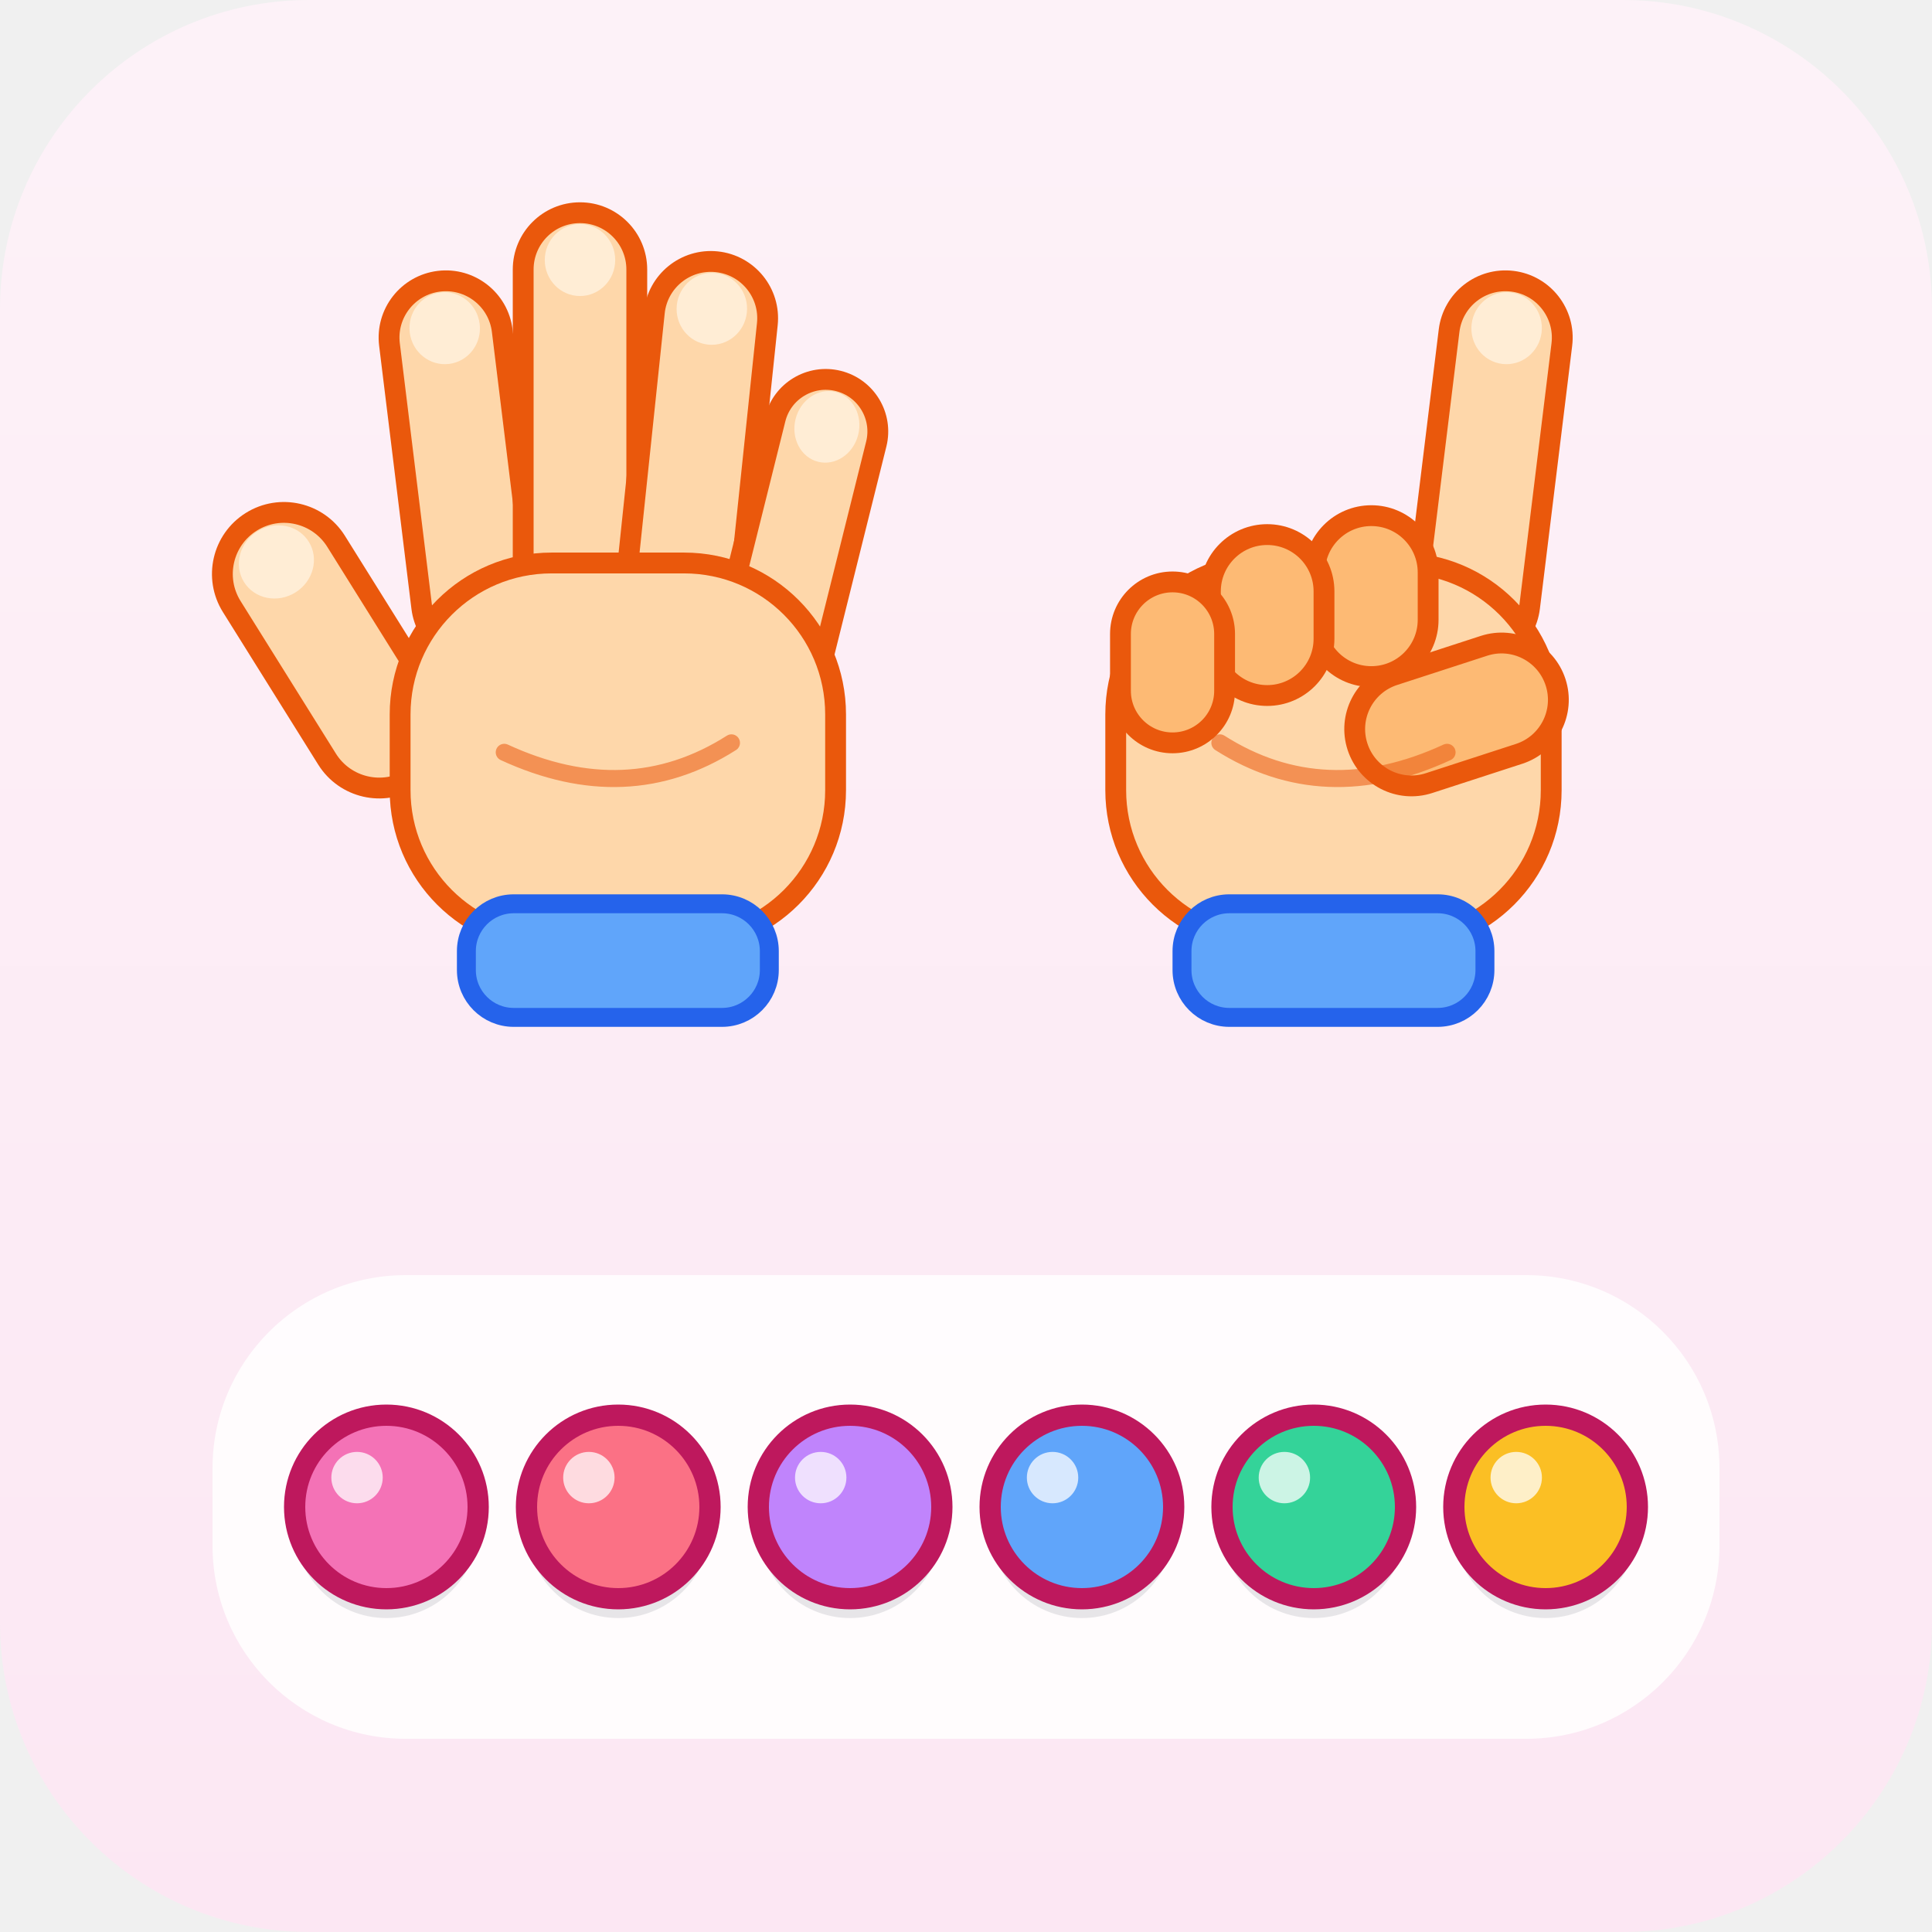
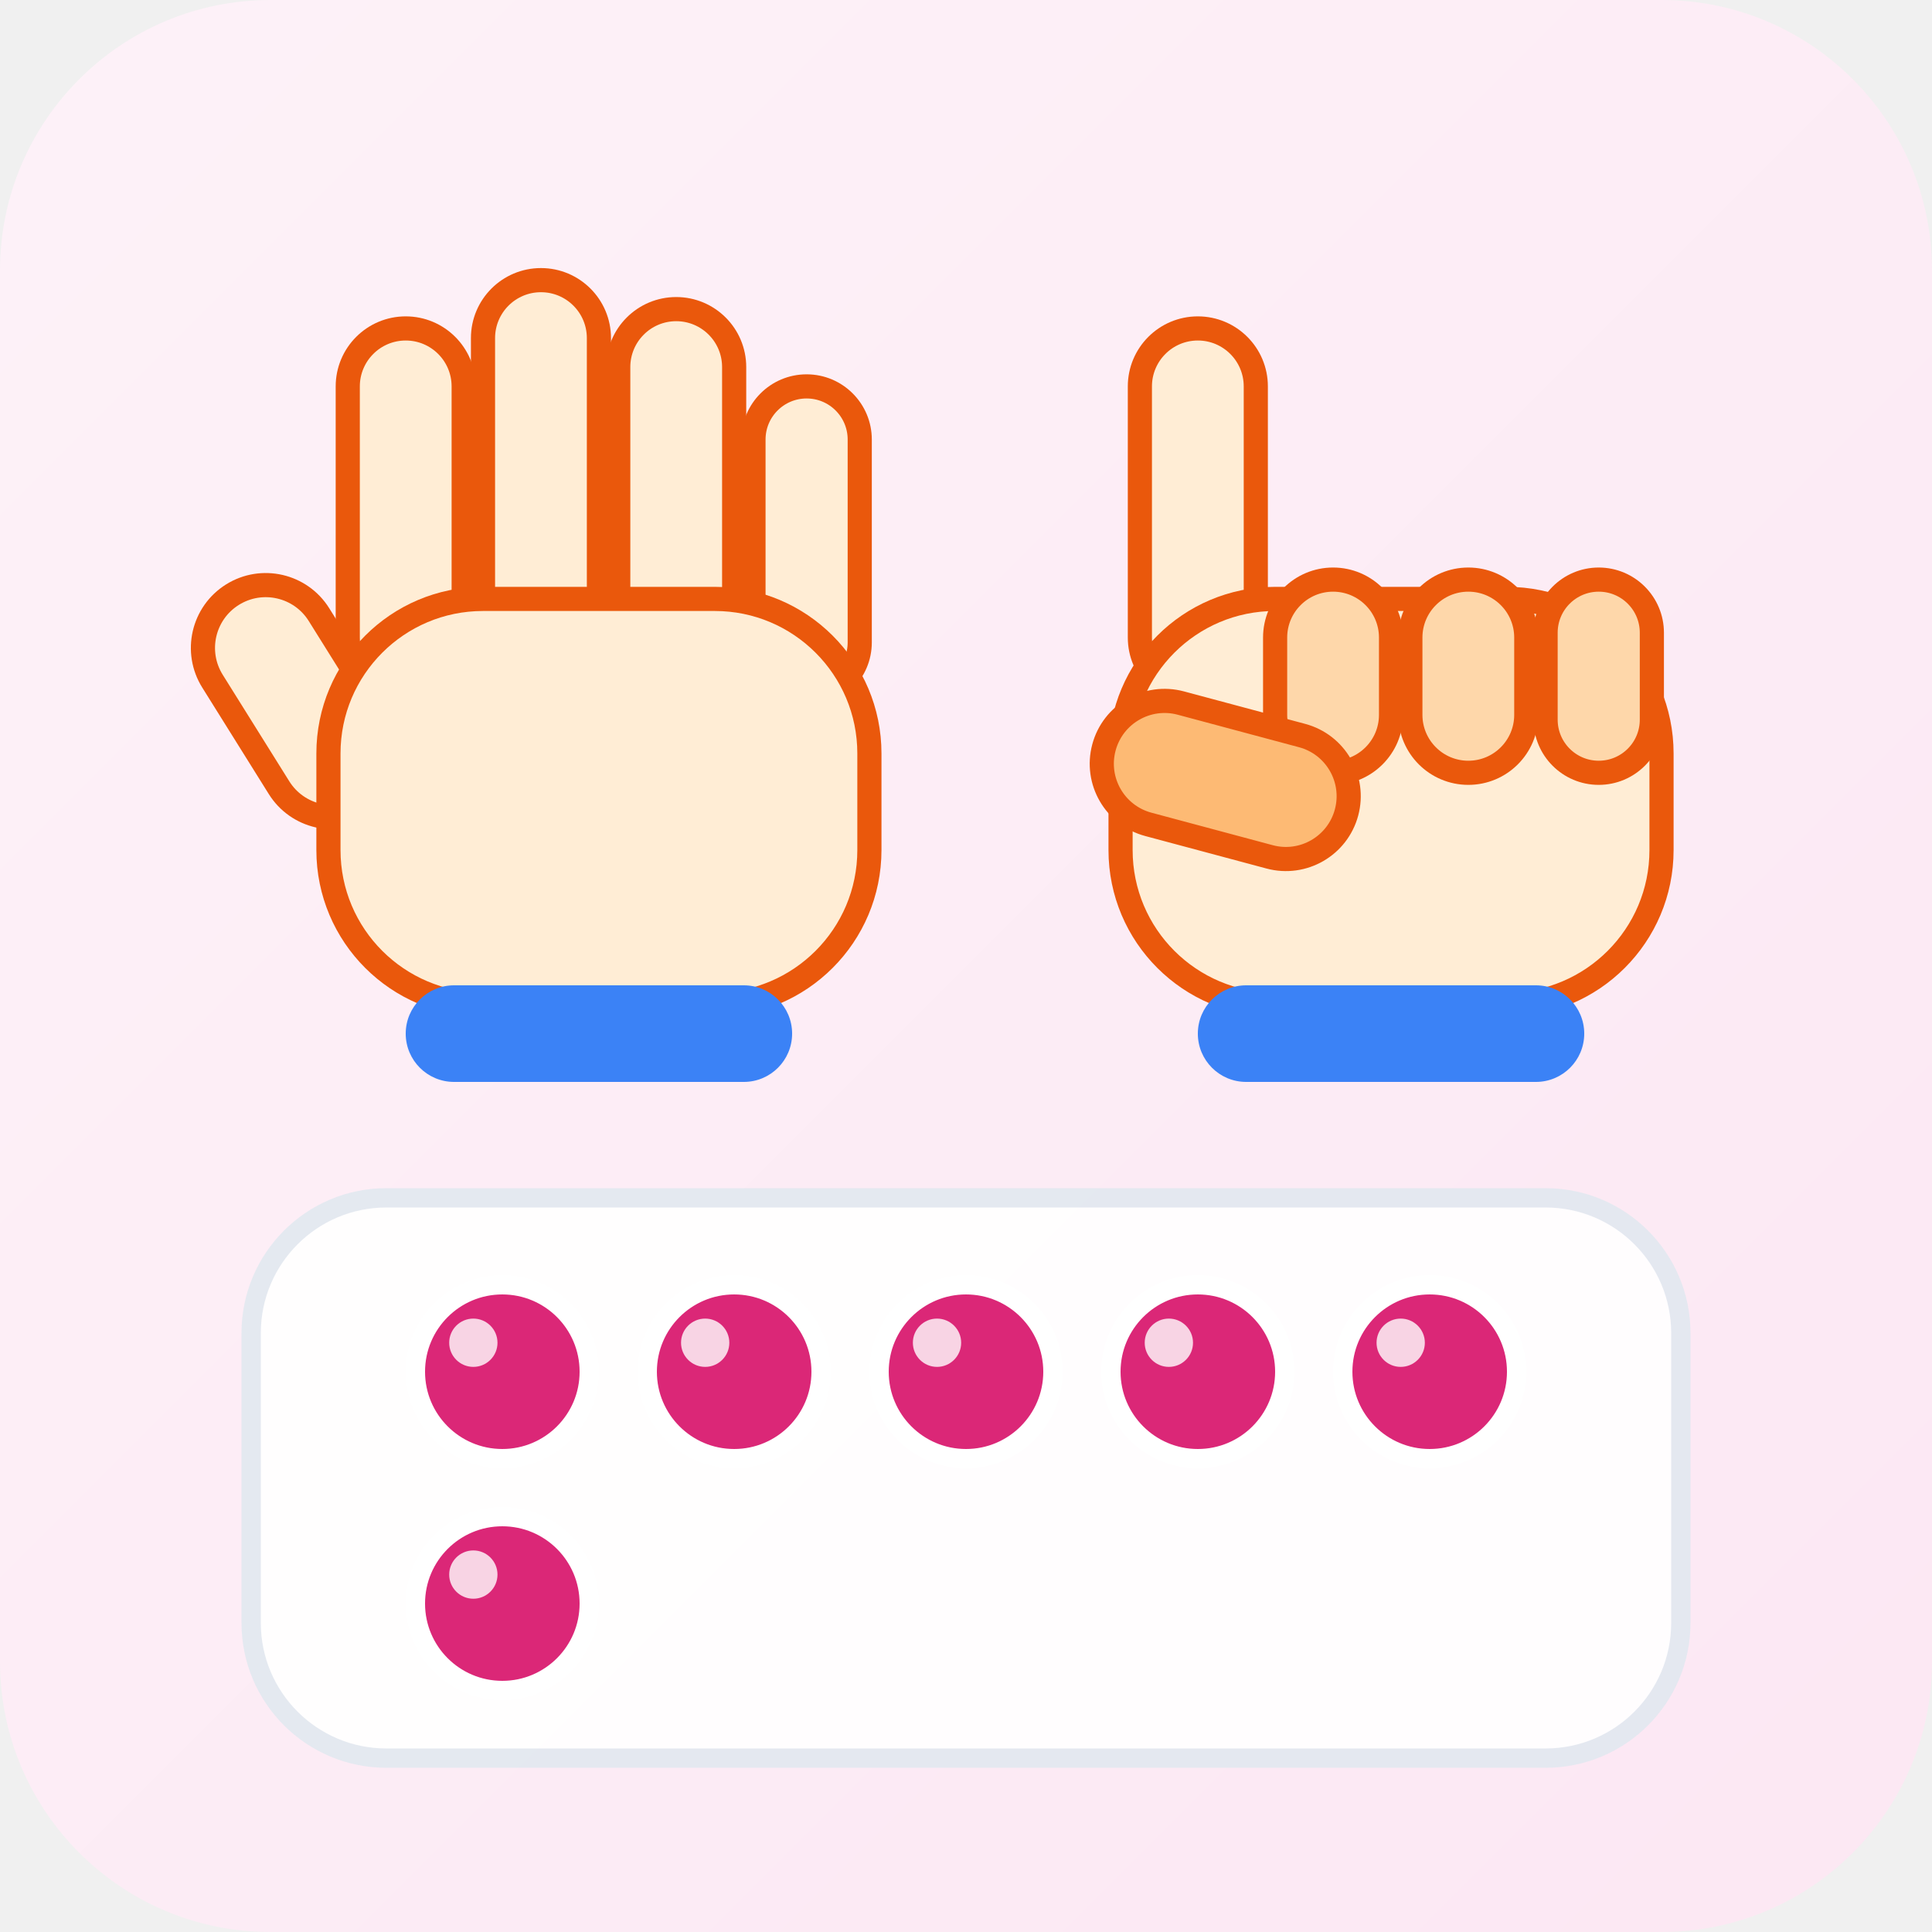
<svg xmlns="http://www.w3.org/2000/svg" viewBox="0 0 200 200">
  <defs>
-     <linearGradient id="bg" x1="0" y1="0" x2="0" y2="1">
+     <linearGradient id="bg_num6" x1="0" y1="0" x2="1" y2="1">
      <stop offset="0%" stop-color="#fdf2f8" />
      <stop offset="100%" stop-color="#fce7f3" />
    </linearGradient>
  </defs>
-   <rect width="200" height="200" rx="32" fill="url(#bg)" />
-   <g transform="translate(62, 72) scale(0.98, 0.98)">
-     <g transform="translate(-24, 2) rotate(-32)">
-       <rect x="-6.5" y="-24" width="13" height="32" rx="6.5" fill="#fed7aa" stroke="#ea580c" stroke-width="2.2" />
-       <ellipse cx="0" cy="-19" rx="4.03" ry="3.8" fill="#ffedd5" />
-     </g>
-     <g transform="translate(-13, -12) rotate(-7)">
-       <rect x="-6" y="-32" width="12" height="40" rx="6" fill="#fed7aa" stroke="#ea580c" stroke-width="2.2" />
-       <ellipse cx="0" cy="-27" rx="3.72" ry="3.8" fill="#ffedd5" />
-     </g>
-     <g transform="translate(-2, -15) rotate(0)">
-       <rect x="-6" y="-36" width="12" height="44" rx="6" fill="#fed7aa" stroke="#ea580c" stroke-width="2.2" />
-       <ellipse cx="0" cy="-31" rx="3.72" ry="3.8" fill="#ffedd5" />
-     </g>
-     <g transform="translate(9, -13) rotate(6)">
-       <rect x="-6" y="-33" width="12" height="41" rx="6" fill="#fed7aa" stroke="#ea580c" stroke-width="2.2" />
-       <ellipse cx="0" cy="-28" rx="3.72" ry="3.8" fill="#ffedd5" />
-     </g>
-     <g transform="translate(19, -8) rotate(14)">
-       <rect x="-5.5" y="-26" width="11" height="34" rx="5.5" fill="#fed7aa" stroke="#ea580c" stroke-width="2.2" />
-       <ellipse cx="0" cy="-21" rx="3.41" ry="3.8" fill="#ffedd5" />
-     </g>
-     <rect x="-21" y="-14" width="46" height="40" rx="16" fill="#fed7aa" stroke="#ea580c" stroke-width="2.2" />
-     <rect x="-14" y="22" width="32" height="12" rx="5" fill="#60a5fa" stroke="#2563eb" stroke-width="2" />
-     <path d="M-10 6 Q3 12 14 5" fill="none" stroke="#ea580c" stroke-width="1.8" stroke-linecap="round" opacity="0.55" />
+   <rect width="200" height="200" rx="28" fill="url(#bg_num6)" />
+   <g transform="translate(22, 26)">
+     <rect x="2" y="34" width="13" height="26" rx="6.5" transform="rotate(-32 8 46)" fill="#ffedd5" stroke="#ea580c" stroke-width="2.5" />
+     <rect x="14" y="8" width="12" height="38" rx="6" fill="#ffedd5" stroke="#ea580c" stroke-width="2.5" />
+     <rect x="28" y="3" width="12" height="43" rx="6" fill="#ffedd5" stroke="#ea580c" stroke-width="2.5" />
+     <rect x="42" y="6" width="12" height="40" rx="6" fill="#ffedd5" stroke="#ea580c" stroke-width="2.5" />
+     <rect x="56" y="14" width="11" height="32" rx="5.5" fill="#ffedd5" stroke="#ea580c" stroke-width="2.5" />
+     <rect x="12" y="36" width="56" height="42" rx="16" fill="#ffedd5" stroke="#ea580c" stroke-width="2.5" />
+     <rect x="20" y="76" width="40" height="10" rx="5" fill="#3b82f6" />
  </g>
-   <g transform="translate(140, 72) scale(-0.98, 0.98)">
-     <g transform="translate(-13, -12) rotate(-7)">
-       <rect x="-6" y="-32" width="12" height="40" rx="6" fill="#fed7aa" stroke="#ea580c" stroke-width="2.2" />
-       <ellipse cx="0" cy="-27" rx="3.72" ry="3.8" fill="#ffedd5" />
-     </g>
-     <rect x="-21" y="-14" width="46" height="40" rx="16" fill="#fed7aa" stroke="#ea580c" stroke-width="2.2" />
-     <rect x="-14" y="22" width="32" height="12" rx="5" fill="#60a5fa" stroke="#2563eb" stroke-width="2" />
-     <rect x="-22" y="-4" width="22" height="12" rx="6" transform="rotate(18 -11 2)" fill="#fdba74" stroke="#ea580c" stroke-width="2.2" />
-     <rect x="-8" y="-19" width="12" height="17" rx="6" fill="#fdba74" stroke="#ea580c" stroke-width="2.2" />
-     <rect x="3" y="-17" width="12" height="17" rx="6" fill="#fdba74" stroke="#ea580c" stroke-width="2.2" />
-     <rect x="13.5" y="-12" width="11" height="17" rx="5.5" fill="#fdba74" stroke="#ea580c" stroke-width="2.2" />
-     <path d="M-10 6 Q3 12 14 5" fill="none" stroke="#ea580c" stroke-width="1.8" stroke-linecap="round" opacity="0.55" />
+   <g transform="translate(106, 26)">
+     <rect x="12" y="8" width="12" height="38" rx="6.0" fill="#ffedd5" stroke="#ea580c" stroke-width="2.5" />
+     <rect x="10" y="36" width="56" height="42" rx="16" fill="#ffedd5" stroke="#ea580c" stroke-width="2.5" />
+     <rect x="26" y="34" width="12" height="20" rx="6.0" fill="#fed7aa" stroke="#ea580c" stroke-width="2.5" />
+     <rect x="40" y="34" width="12" height="20" rx="6.0" fill="#fed7aa" stroke="#ea580c" stroke-width="2.5" />
+     <rect x="54" y="34" width="11" height="20" rx="5.5" fill="#fed7aa" stroke="#ea580c" stroke-width="2.5" />
+     <rect x="8" y="48" width="26" height="13" rx="6.5" transform="rotate(15 20 54)" fill="#fdba74" stroke="#ea580c" stroke-width="2.5" />
+     <rect x="18" y="76" width="40" height="10" rx="5" fill="#3b82f6" />
  </g>
-   <rect x="22" y="132" width="156" height="48" rx="20" fill="#ffffff" opacity="0.85" />
-   <g transform="translate(40, 156)">
-     <circle cx="0" cy="2" r="9.5" fill="rgba(15,23,42,0.1)" />
-     <circle cx="0" cy="0" r="9.5" fill="#f472b6" stroke="#be185d" stroke-width="2.2" />
-     <circle cx="-3.04" cy="-3.04" r="2.66" fill="#ffffff" opacity="0.75" />
-   </g>
-   <g transform="translate(64, 156)">
-     <circle cx="0" cy="2" r="9.5" fill="rgba(15,23,42,0.1)" />
-     <circle cx="0" cy="0" r="9.5" fill="#fb7185" stroke="#be185d" stroke-width="2.2" />
-     <circle cx="-3.04" cy="-3.04" r="2.66" fill="#ffffff" opacity="0.75" />
-   </g>
-   <g transform="translate(88, 156)">
-     <circle cx="0" cy="2" r="9.5" fill="rgba(15,23,42,0.1)" />
-     <circle cx="0" cy="0" r="9.5" fill="#c084fc" stroke="#be185d" stroke-width="2.2" />
-     <circle cx="-3.04" cy="-3.04" r="2.66" fill="#ffffff" opacity="0.75" />
-   </g>
-   <g transform="translate(112, 156)">
-     <circle cx="0" cy="2" r="9.5" fill="rgba(15,23,42,0.1)" />
-     <circle cx="0" cy="0" r="9.5" fill="#60a5fa" stroke="#be185d" stroke-width="2.2" />
-     <circle cx="-3.04" cy="-3.04" r="2.66" fill="#ffffff" opacity="0.75" />
-   </g>
-   <g transform="translate(136, 156)">
-     <circle cx="0" cy="2" r="9.5" fill="rgba(15,23,42,0.1)" />
-     <circle cx="0" cy="0" r="9.5" fill="#34d399" stroke="#be185d" stroke-width="2.2" />
-     <circle cx="-3.04" cy="-3.04" r="2.66" fill="#ffffff" opacity="0.75" />
-   </g>
-   <g transform="translate(160, 156)">
-     <circle cx="0" cy="2" r="9.5" fill="rgba(15,23,42,0.1)" />
-     <circle cx="0" cy="0" r="9.5" fill="#fbbf24" stroke="#be185d" stroke-width="2.2" />
-     <circle cx="-3.04" cy="-3.04" r="2.66" fill="#ffffff" opacity="0.75" />
-   </g>
+   <rect x="26" y="124" width="148" height="58" rx="14" fill="#ffffff" opacity="0.92" stroke="#e2e8f0" stroke-width="2" />
+   <circle cx="52" cy="142" r="9" fill="#db2777" stroke="#fff" stroke-width="2" />
+   <circle cx="49" cy="139" r="2.5" fill="#fff" opacity="0.8" />
+   <circle cx="76" cy="142" r="9" fill="#db2777" stroke="#fff" stroke-width="2" />
+   <circle cx="73" cy="139" r="2.5" fill="#fff" opacity="0.8" />
+   <circle cx="100" cy="142" r="9" fill="#db2777" stroke="#fff" stroke-width="2" />
+   <circle cx="97" cy="139" r="2.5" fill="#fff" opacity="0.8" />
+   <circle cx="124" cy="142" r="9" fill="#db2777" stroke="#fff" stroke-width="2" />
+   <circle cx="121" cy="139" r="2.5" fill="#fff" opacity="0.8" />
+   <circle cx="148" cy="142" r="9" fill="#db2777" stroke="#fff" stroke-width="2" />
+   <circle cx="145" cy="139" r="2.5" fill="#fff" opacity="0.8" />
+   <circle cx="52" cy="166" r="9" fill="#db2777" stroke="#fff" stroke-width="2" />
+   <circle cx="49" cy="163" r="2.5" fill="#fff" opacity="0.8" />
</svg>
